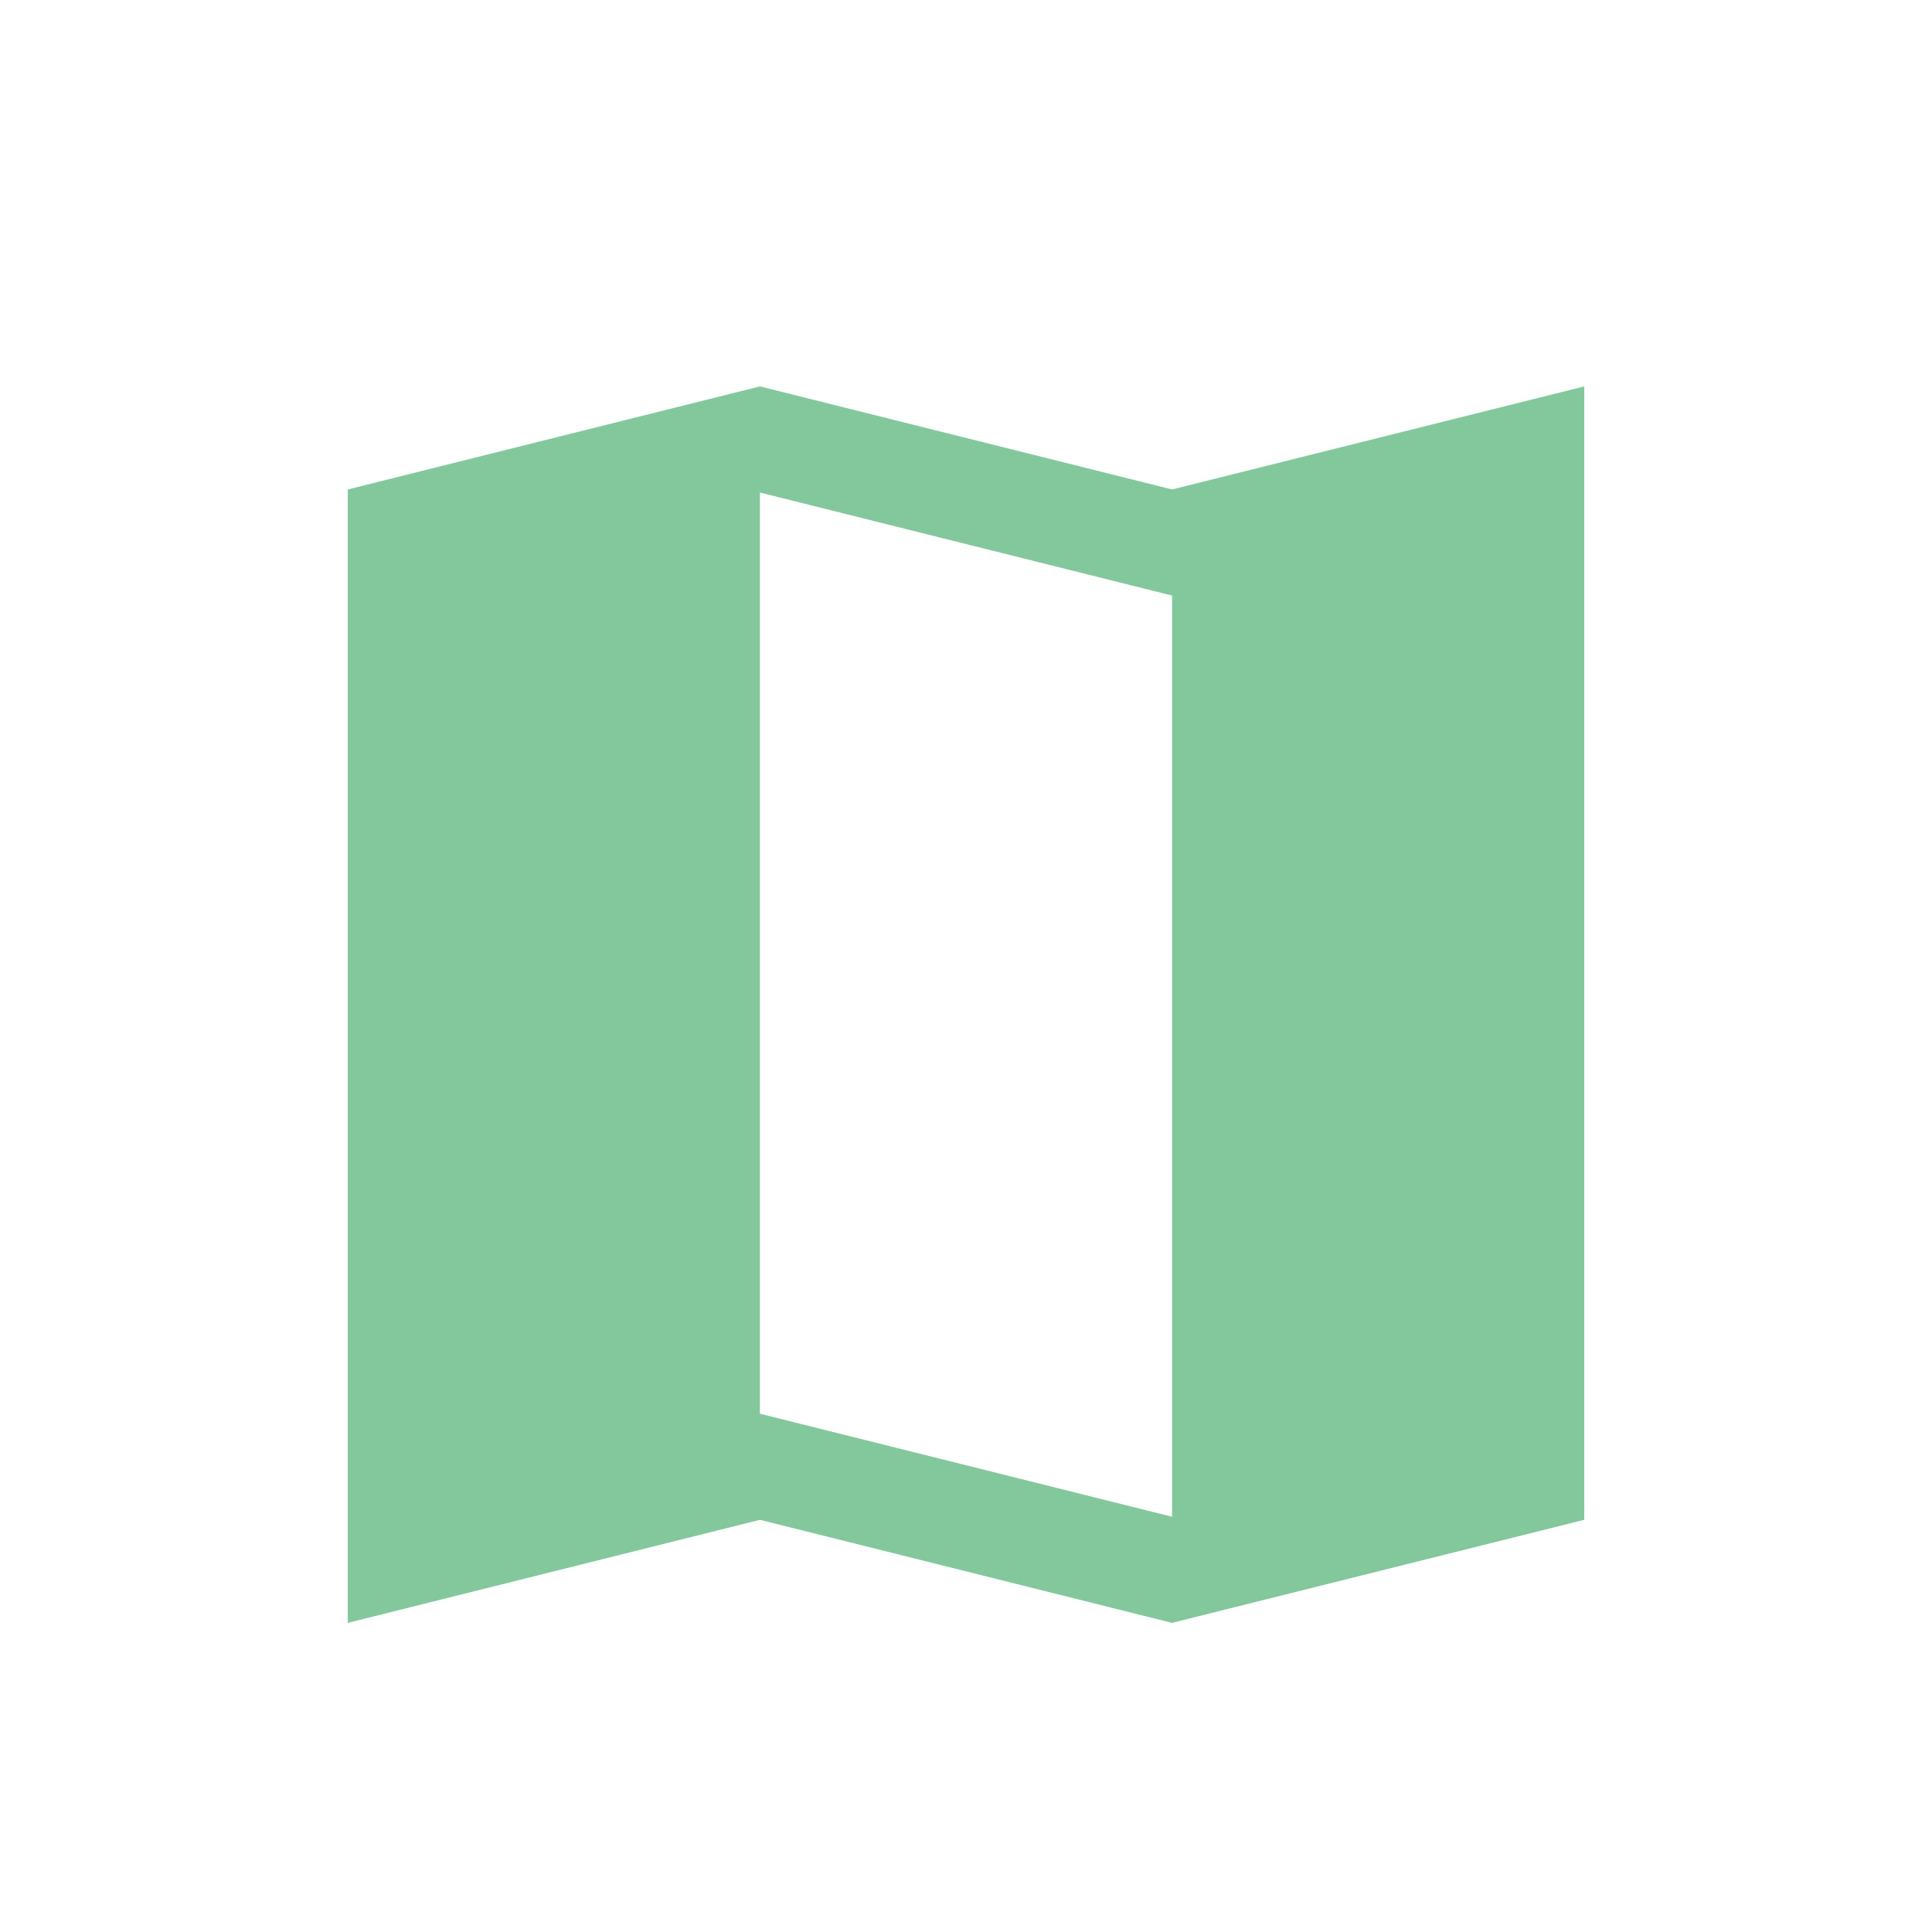
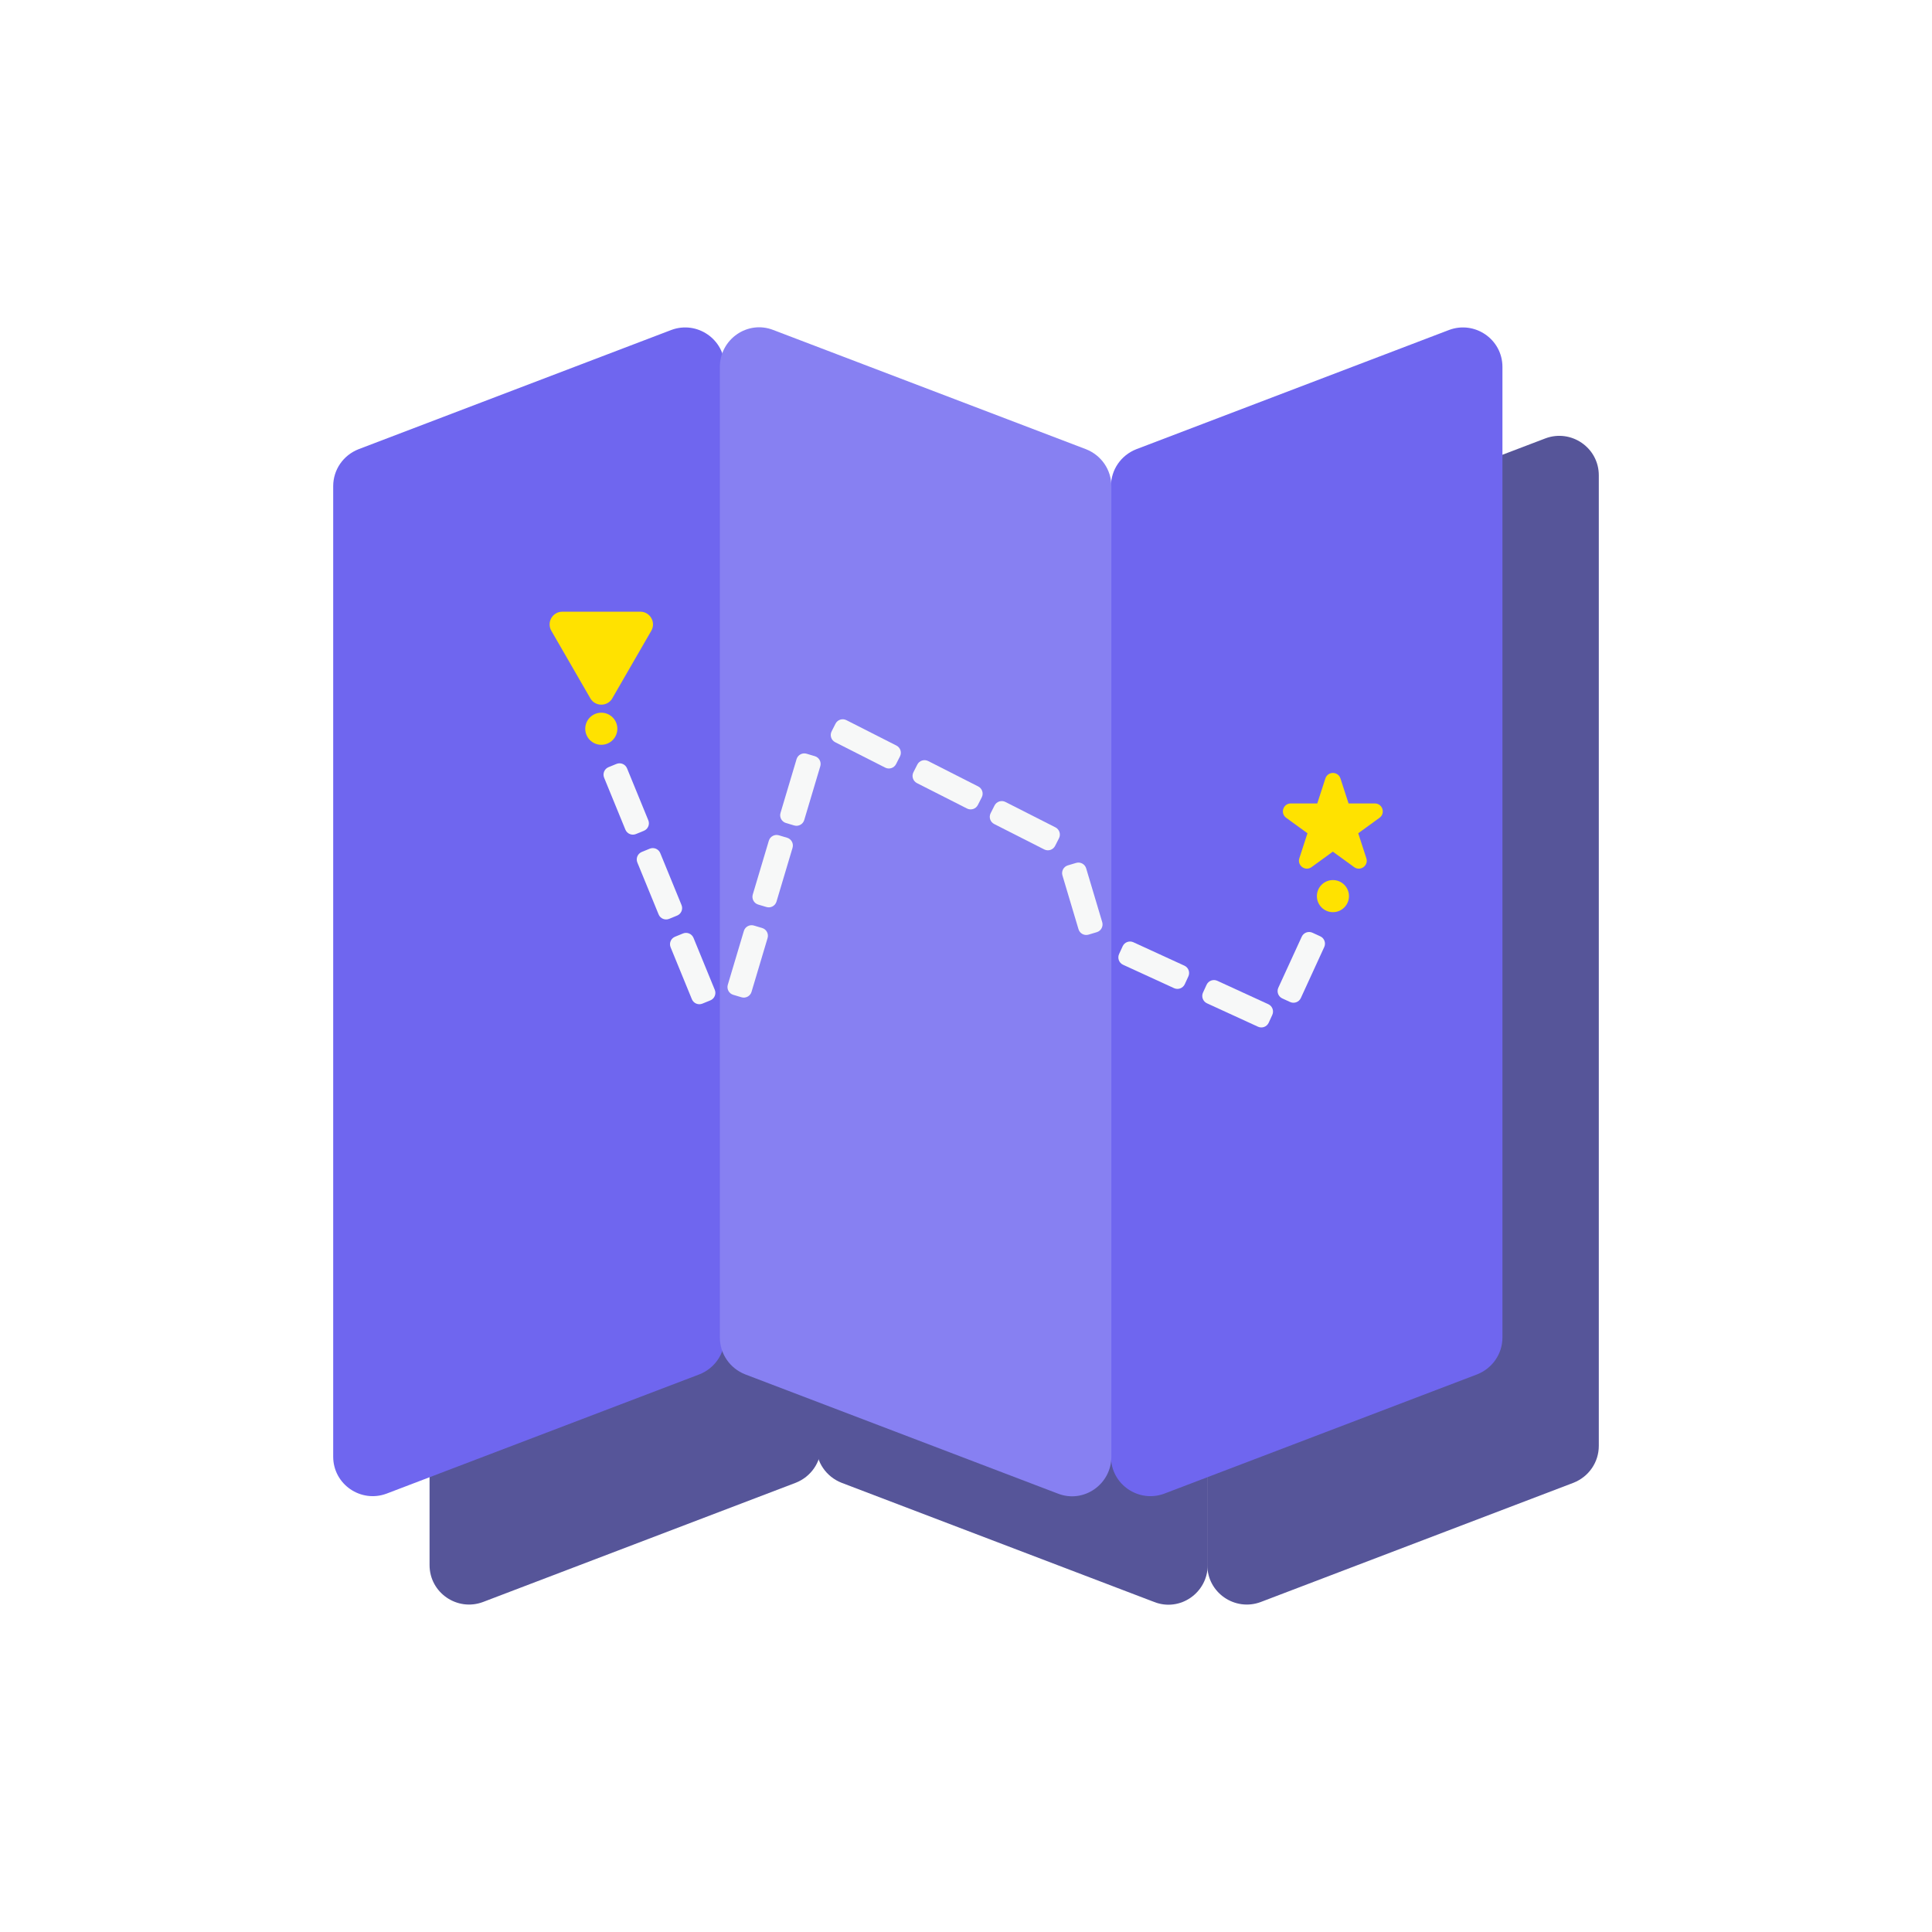
- <svg xmlns="http://www.w3.org/2000/svg" fill="none" version="1.1" width="50" height="50" viewBox="0 0 50 50">
-   <g>
+ <svg xmlns="http://www.w3.org/2000/svg" id="_图层_2" data-name="图层 2" viewBox="0 0 650 650">
+   <defs>
+     <style>
+       .cls-1 {
+         fill: #8780f2;
+       }
+ 
+       .cls-2 {
+         fill: #ffe200;
+       }
+ 
+       .cls-3 {
+         fill: none;
+       }
+ 
+       .cls-4 {
+         fill: #6f66ef;
+       }
+ 
+       .cls-5 {
+         fill: #565599;
+       }
+ 
+       .cls-6 {
+         fill: #f7f8f8;
+       }
+     </style>
+   </defs>
+   <g id="_图层_2-2" data-name="图层 2">
    <g>
-       <path d="M30.333,39.253L30.333,15.413L19.667,12.747L19.667,36.587L30.333,39.253ZM30.333,42L19.667,39.333L9,42L9,12.667L19.667,10L30.333,12.667L41,10L41,39.333L30.333,42Z" fill="#83C89C" fill-opacity="1" />
+       <g>
+         <g>
+           <path class="cls-5" d="M162.49,538.98l105.23-40.12c5.13-2.03,8.51-6.89,8.51-12.43V159.92c0-9.32-9.32-15.67-17.97-12.43l-105.23,40.12c-5.13,2.03-8.51,6.89-8.51,12.43v326.51c0,9.32,9.32,15.67,17.97,12.43h0Z" />
+           <path class="cls-5" d="M406.19,200.04v326.51c0,9.32,9.32,15.67,17.97,12.43l105.23-40.12c5.13-2.03,8.51-6.89,8.51-12.43V159.92c0-9.32-9.32-15.67-17.97-12.43l-105.23,40.12c-5.13,2.03-8.51,6.89-8.51,12.43h0Z" />
+           <path class="cls-5" d="M283.12,498.86l105.23,40.12c8.65,3.38,17.97-3.11,17.97-12.43V200.04c0-5.54-3.38-10.4-8.51-12.43l-105.23-40.12c-8.65-3.38-17.97,3.11-17.97,12.43v326.51c0,5.54,3.38,10.4,8.51,12.43Z" />
+         </g>
+         <path class="cls-4" d="M130.07,502.51l105.23-40.12c5.13-2.03,8.51-6.89,8.51-12.43V123.45c0-9.32-9.32-15.67-17.97-12.43l-105.23,40.12c-5.13,2.03-8.51,6.89-8.51,12.43v326.51c0,9.32,9.32,15.67,17.97,12.43h0Z" />
+         <path class="cls-4" d="M373.77,163.57v326.51c0,9.32,9.32,15.67,17.97,12.43l105.23-40.12c5.13-2.03,8.51-6.89,8.51-12.43V123.45c0-9.32-9.32-15.67-17.97-12.43l-105.23,40.12c-5.13,2.03-8.51,6.89-8.51,12.43h0Z" />
+         <path class="cls-1" d="M250.7,462.39l105.23,40.12c8.65,3.38,17.97-3.11,17.97-12.43V163.57c0-5.54-3.38-10.4-8.51-12.43l-105.23-40.12c-8.65-3.38-17.97,3.11-17.97,12.43v326.51c0,5.54,3.38,10.4,8.51,12.43Z" />
+         <circle class="cls-2" cx="202.3" cy="245.18" r="5.4" />
+         <circle class="cls-2" cx="448.45" cy="301.49" r="5.4" />
+         <path class="cls-2" d="M206,234.94l13.12-22.72c1.65-2.85-.41-6.42-3.7-6.42h-26.23c-3.29,0-5.35,3.56-3.7,6.42l13.12,22.72c1.65,2.85,5.76,2.85,7.41,0Z" />
+         <rect class="cls-6" x="198.53" y="264.65" width="24.32" height="8.33" rx="2.72" ry="2.72" transform="translate(379.6 -28.04) rotate(67.73)" />
+         <rect class="cls-6" x="209.72" y="293.18" width="24.32" height="8.33" rx="2.72" ry="2.72" transform="translate(412.94 -20.68) rotate(67.73)" />
+         <rect class="cls-6" x="220.91" y="321.7" width="24.32" height="8.33" rx="2.72" ry="2.72" transform="translate(446.28 -13.32) rotate(67.73)" />
+         <rect class="cls-6" x="239.41" y="319.32" width="24.32" height="8.33" rx="2.72" ry="2.72" transform="translate(633.48 174.92) rotate(106.62)" />
+         <rect class="cls-6" x="247.81" y="288.95" width="24.32" height="8.33" rx="2.72" ry="2.72" transform="translate(615.18 127.82) rotate(106.62)" />
+         <rect class="cls-6" x="257.15" y="261.51" width="24.32" height="8.33" rx="2.72" ry="2.72" transform="translate(600.89 83.58) rotate(106.62)" />
+         <rect class="cls-6" x="351.94" y="298.2" width="24.32" height="8.33" rx="2.72" ry="2.72" transform="translate(549.73 -132.99) rotate(73.38)" />
+         <rect class="cls-6" x="279.14" y="246.1" width="24.32" height="8.33" rx="2.72" ry="2.72" transform="translate(144.86 -104.76) rotate(26.92)" />
+         <rect class="cls-6" x="306.66" y="259.86" width="24.32" height="8.33" rx="2.72" ry="2.72" transform="translate(154.07 -115.73) rotate(26.92)" />
+         <rect class="cls-6" x="332.65" y="273.62" width="24.32" height="8.33" rx="2.72" ry="2.72" transform="translate(163.11 -126) rotate(26.92)" />
+         <rect class="cls-6" x="376" y="320.57" width="24.32" height="8.33" rx="2.72" ry="2.72" transform="translate(170.81 -132.3) rotate(24.65)" />
+         <rect class="cls-6" x="404.24" y="333.53" width="24.32" height="8.33" rx="2.72" ry="2.72" transform="translate(178.78 -142.89) rotate(24.65)" />
+         <rect class="cls-6" x="425.65" y="321.3" width="24.32" height="8.33" rx="2.72" ry="2.72" transform="translate(916.21 63.29) rotate(114.65)" />
+         <path class="cls-2" d="M443.18,270.31l2.73-8.41c.8-2.46,4.28-2.46,5.07,0l2.73,8.41h8.84c2.58,0,3.66,3.31,1.57,4.83l-7.16,5.2,2.73,8.41c.8,2.46-2.01,4.5-4.11,2.98l-7.16-5.2-7.16,5.2c-2.09,1.52-4.9-.52-4.11-2.98l2.73-8.41-7.16-5.2c-2.09-1.52-1.02-4.83,1.57-4.83h8.84Z" />
+       </g>
+       <rect id="_切片_" data-name="&amp;lt;切片&amp;gt;" class="cls-3" width="650" height="650" />
    </g>
  </g>
</svg>
